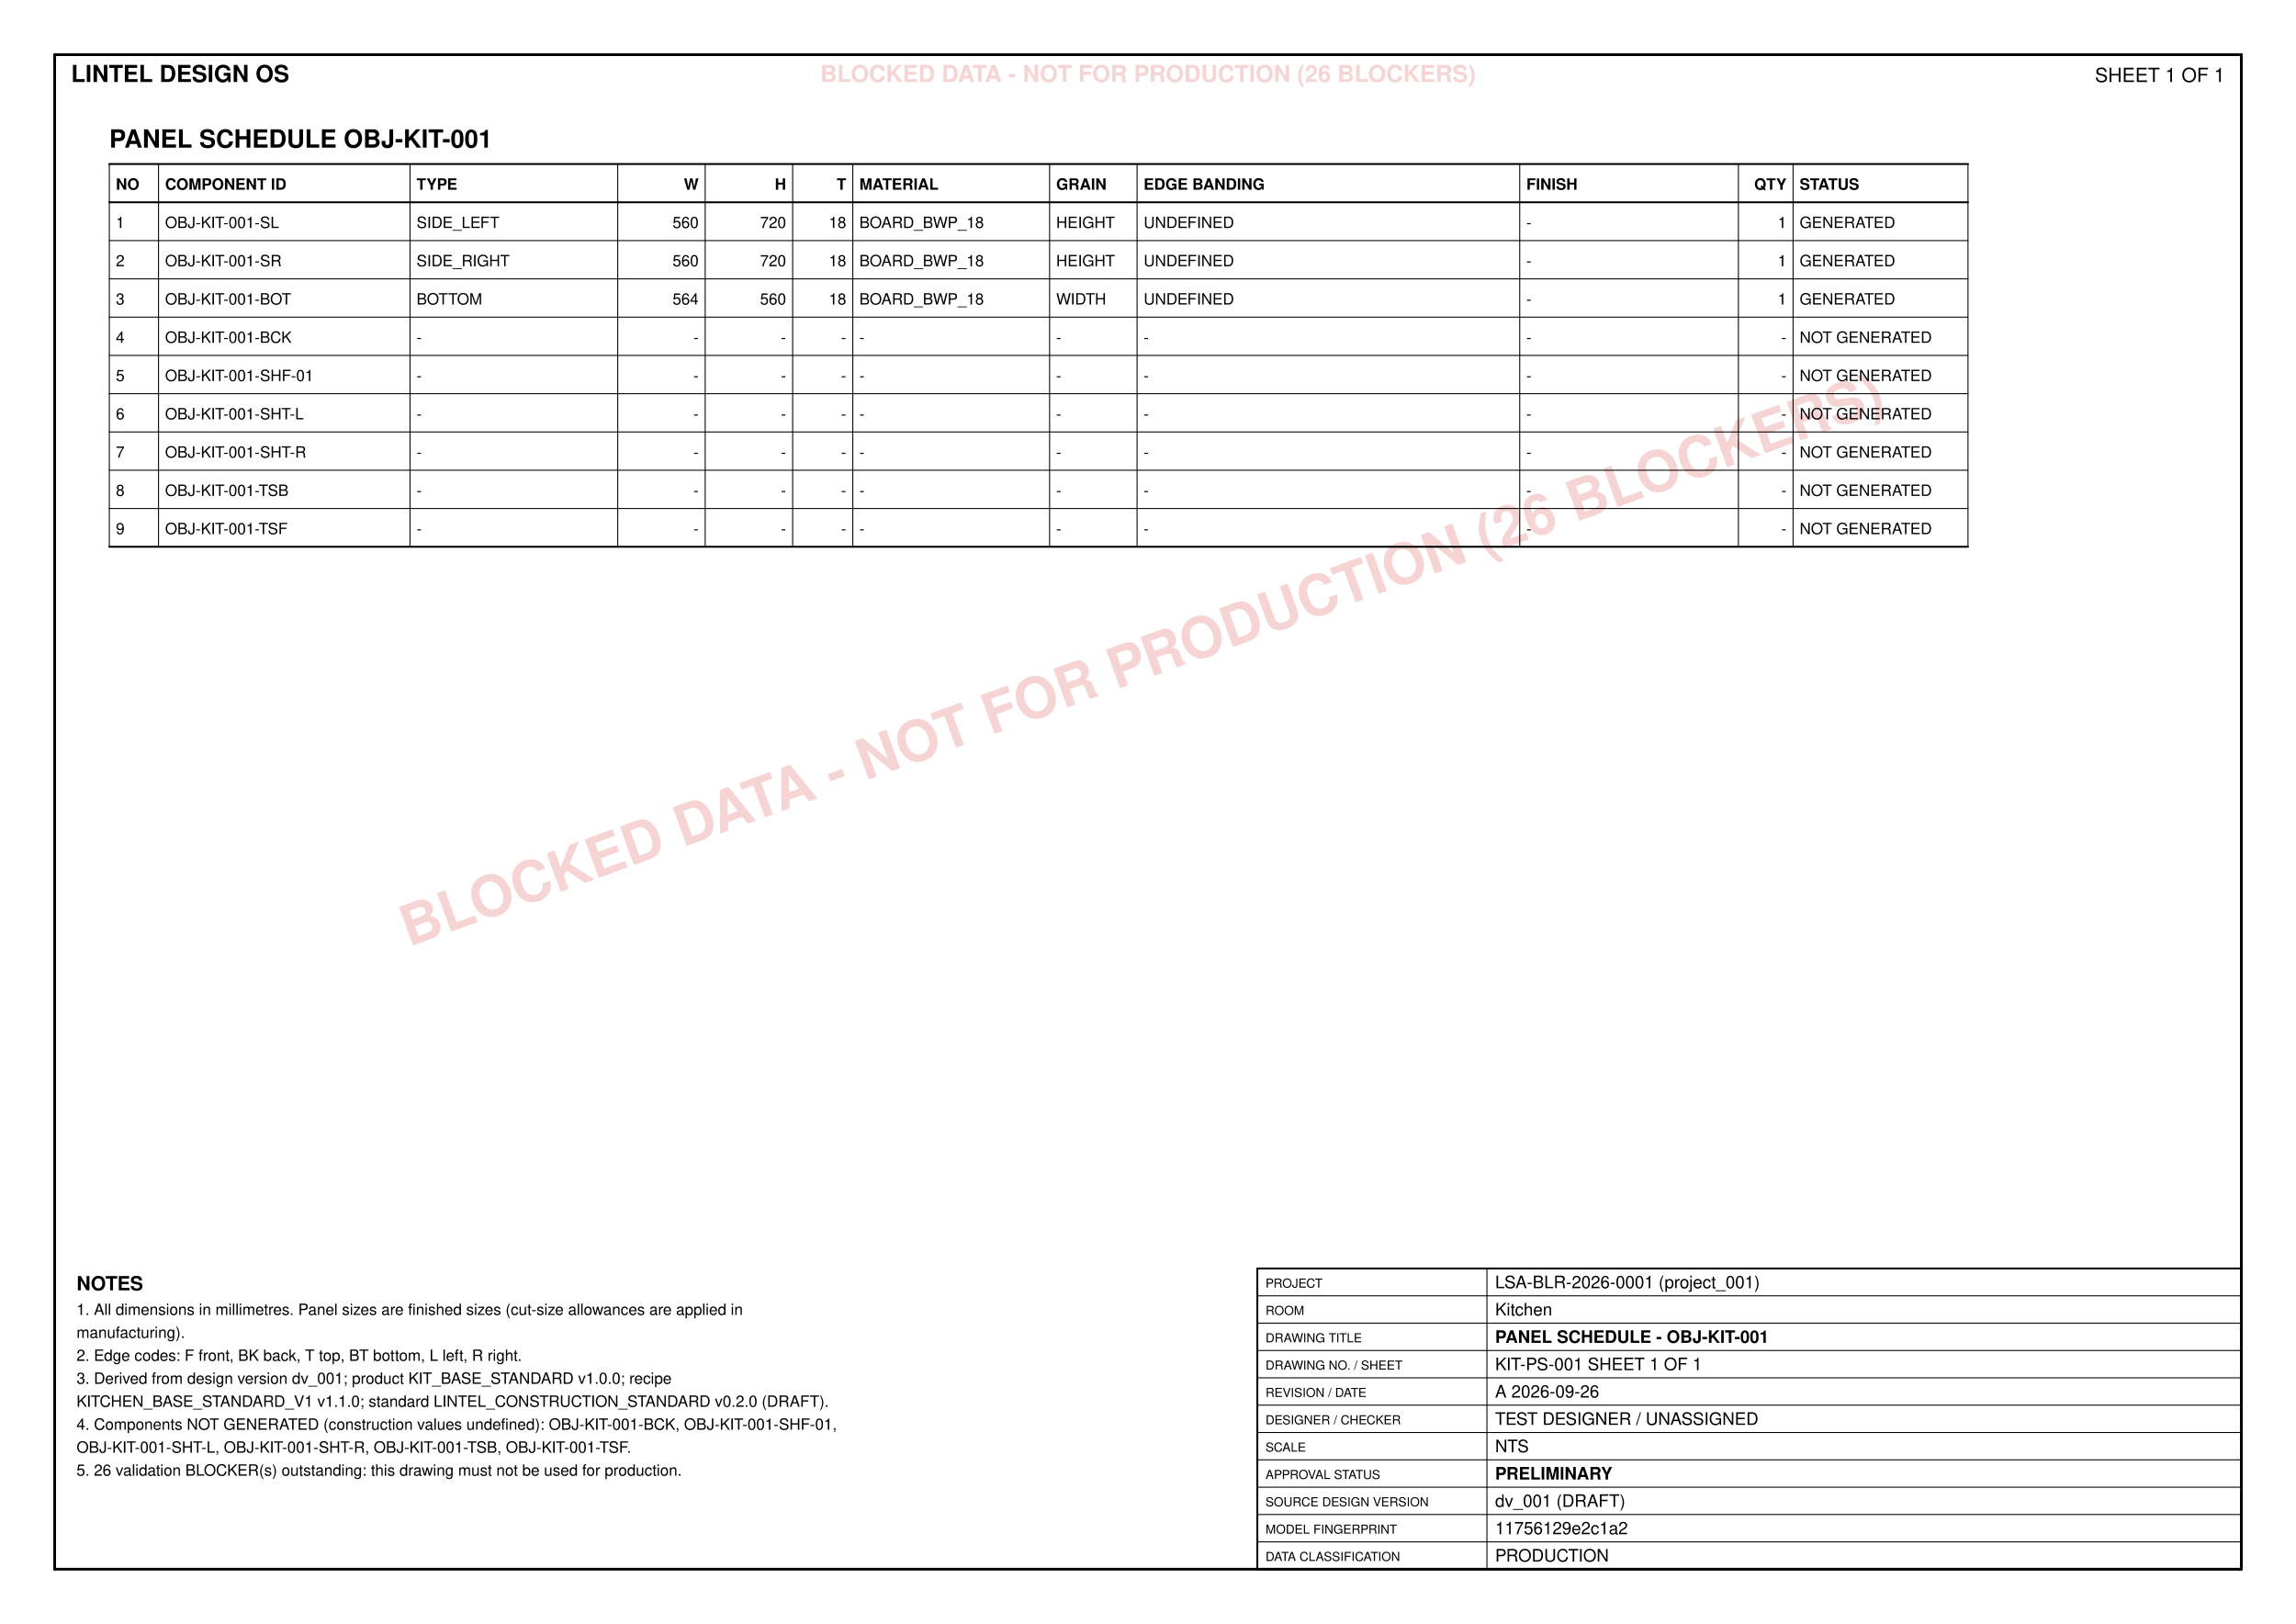
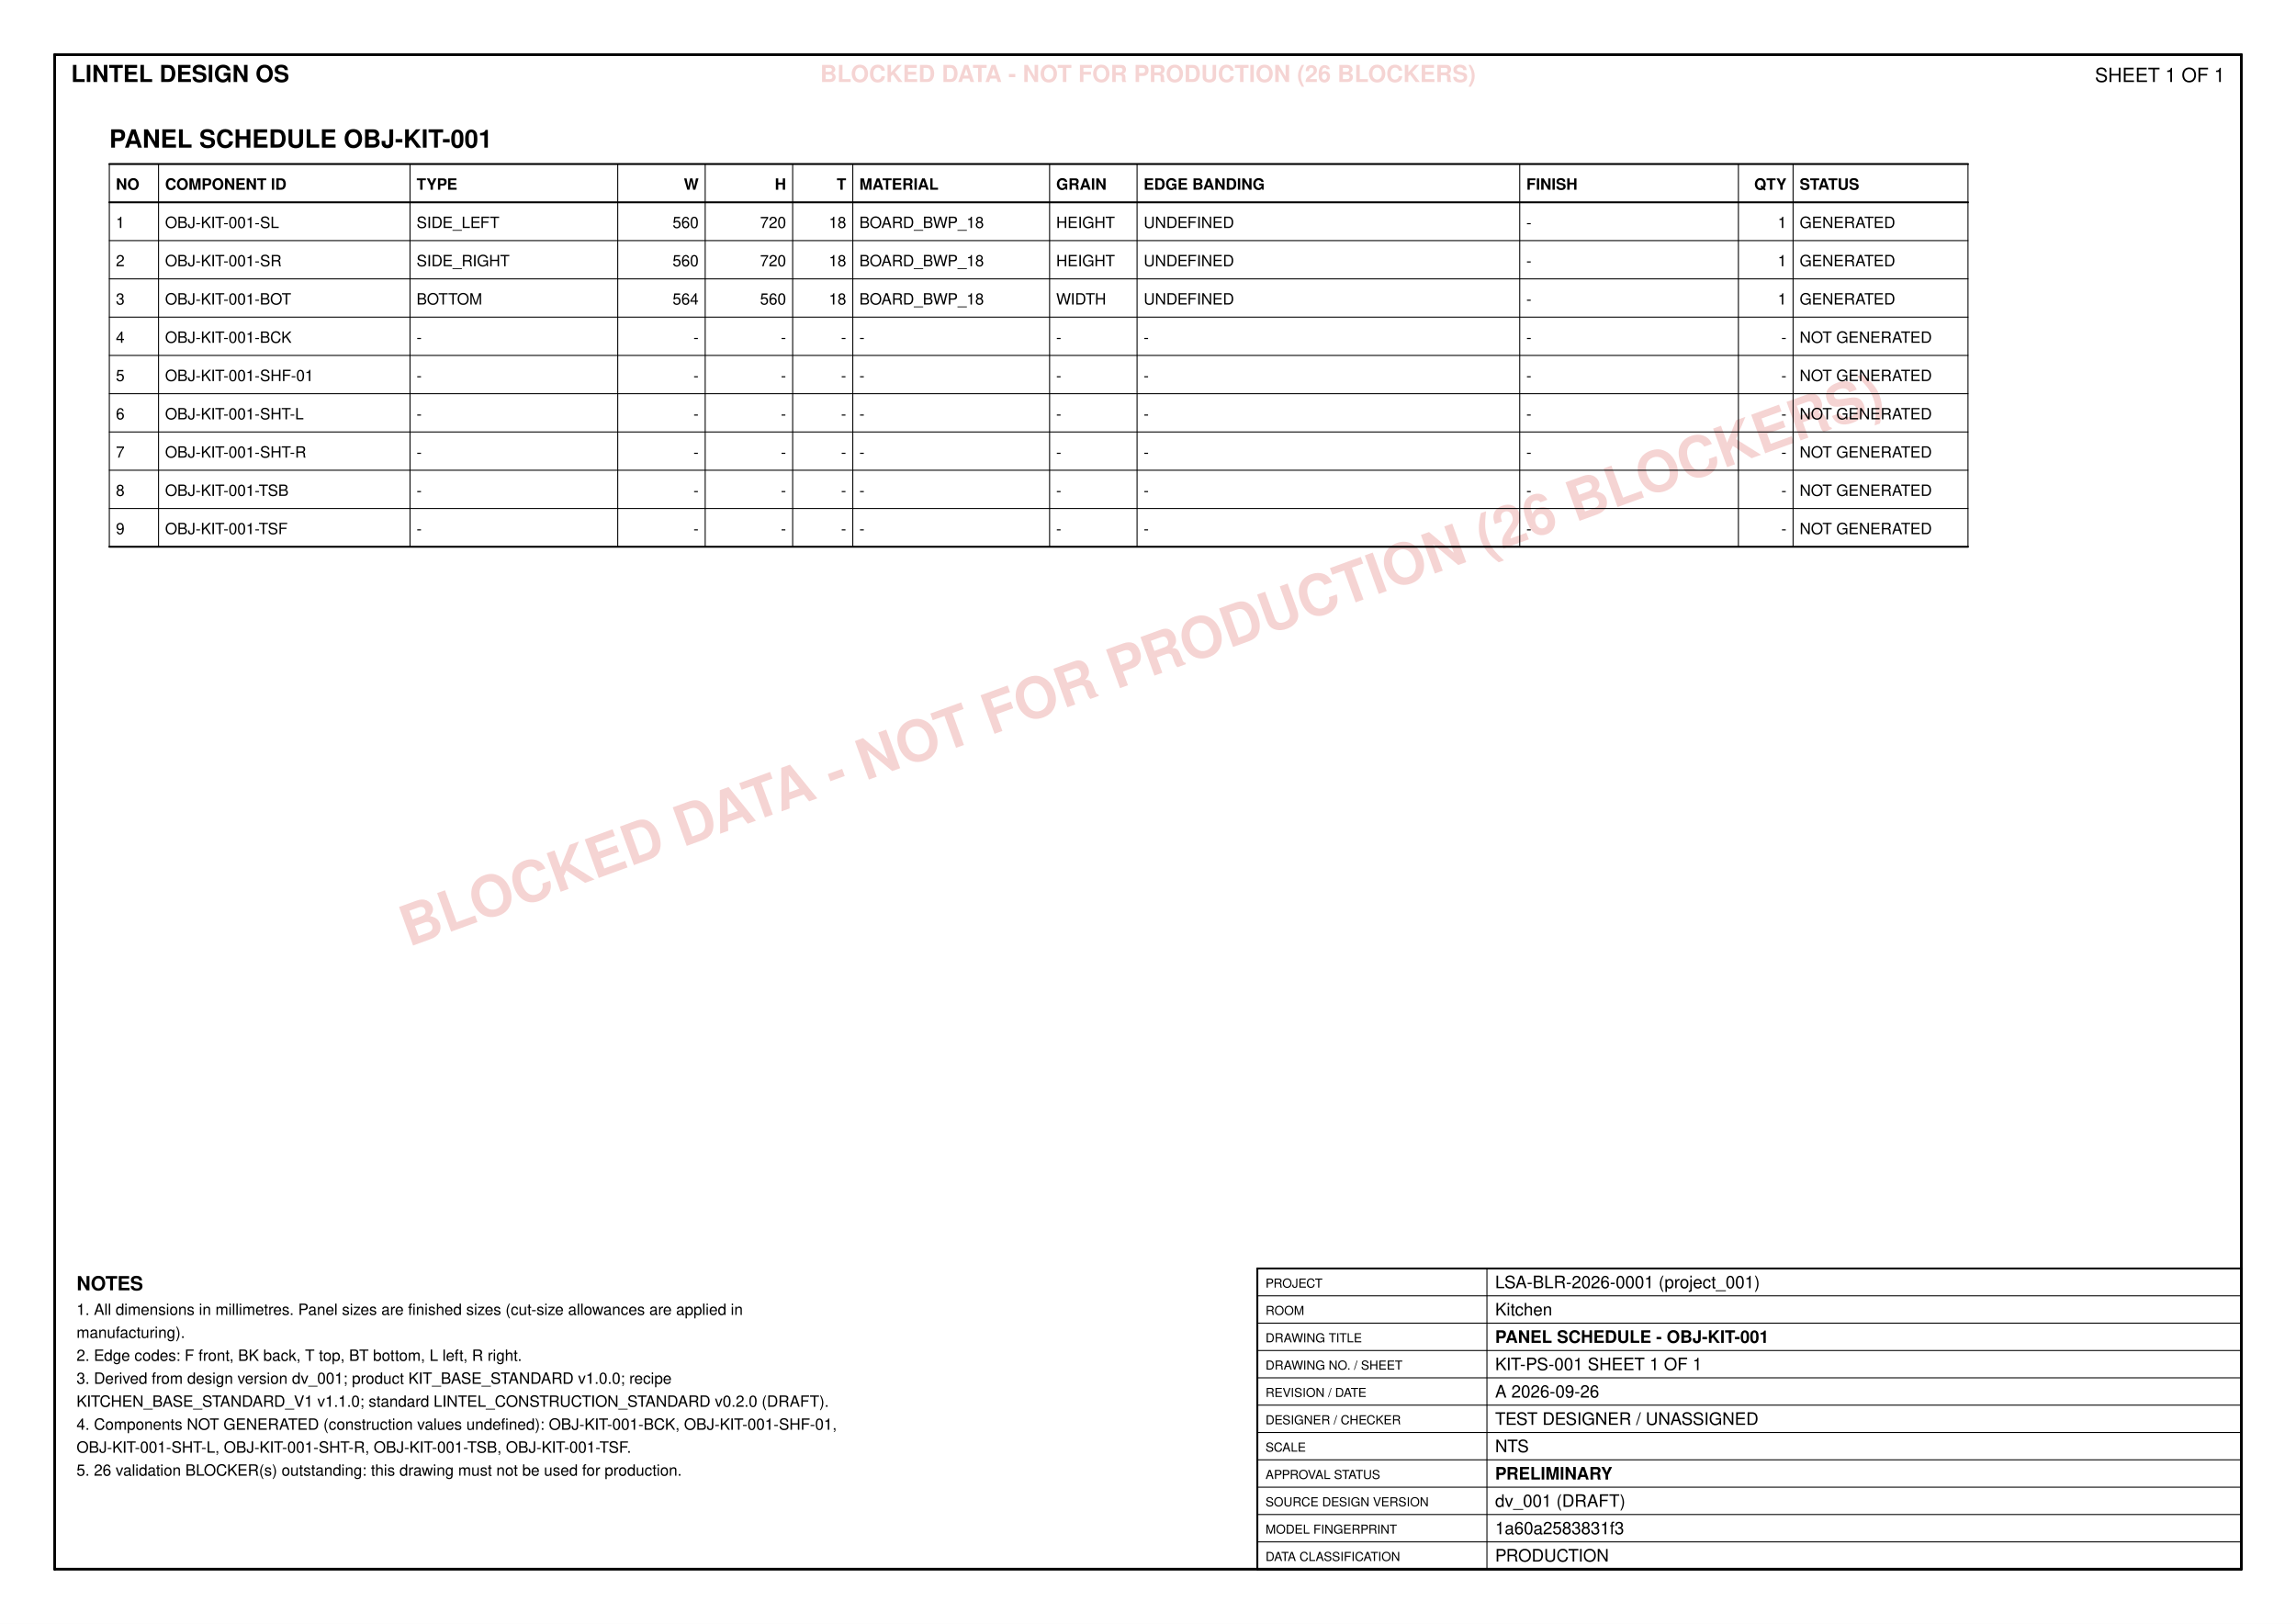
- <svg xmlns="http://www.w3.org/2000/svg" width="420mm" height="297mm" viewBox="0 0 420 297" data-drawing-id="DRW:dv_001:obj_001:PANEL_SCHEDULE:KIT-PS-001:RA" data-drawing-type="PANEL_SCHEDULE" data-status="PRELIMINARY" data-design-version="dv_001" data-model-fingerprint="11756129e2c1a2" data-classification="PRODUCTION" data-content-hash="0f58347dce926d" data-sheet="1/1">
+ <svg xmlns="http://www.w3.org/2000/svg" width="420mm" height="297mm" viewBox="0 0 420 297" data-drawing-id="DRW:dv_001:obj_001:PANEL_SCHEDULE:KIT-PS-001:RA" data-drawing-type="PANEL_SCHEDULE" data-status="PRELIMINARY" data-design-version="dv_001" data-model-fingerprint="1a60a2583831f3" data-classification="PRODUCTION" data-content-hash="18278756c80da3" data-sheet="1/1">
  <rect x="0" y="0" width="420" height="297" fill="#ffffff" />
  <g id="WATERMARK" fill="#d9534f" stroke="#d9534f" opacity="0.25" font-family="Helvetica, Arial, sans-serif" stroke-linecap="round">
    <text stroke="none" x="210" y="124" font-size="10.286" text-anchor="middle" font-weight="bold" transform="rotate(-20 210 124)">BLOCKED DATA - NOT FOR PRODUCTION (26 BLOCKERS)</text>
    <text stroke="none" x="210" y="15" font-size="4.286" text-anchor="middle" font-weight="bold">BLOCKED DATA - NOT FOR PRODUCTION (26 BLOCKERS)</text>
  </g>
  <g id="BORDER" fill="#000000" stroke="#000000" font-family="Helvetica, Arial, sans-serif" stroke-linecap="round">
    <line fill="none" x1="10" y1="10" x2="410" y2="10" stroke-width="0.5" />
    <line fill="none" x1="410" y1="10" x2="410" y2="287" stroke-width="0.5" />
    <line fill="none" x1="410" y1="287" x2="10" y2="287" stroke-width="0.5" />
    <line fill="none" x1="10" y1="287" x2="10" y2="10" stroke-width="0.5" />
    <text stroke="none" x="13" y="15" font-size="4.286" text-anchor="start" font-weight="bold">LINTEL DESIGN OS</text>
    <text stroke="none" x="407" y="15" font-size="3.571" text-anchor="end">SHEET 1 OF 1</text>
  </g>
  <g id="ANNOTATION" fill="#000000" stroke="#000000" font-family="Helvetica, Arial, sans-serif" stroke-linecap="round">
    <text stroke="none" x="14" y="236" font-size="3.571" text-anchor="start" font-weight="bold">NOTES</text>
    <text stroke="none" x="14" y="240.5" font-size="2.857" text-anchor="start">1. All dimensions in millimetres. Panel sizes are finished sizes (cut-size allowances are applied in</text>
    <text stroke="none" x="14" y="244.7" font-size="2.857" text-anchor="start">   manufacturing).</text>
    <text stroke="none" x="14" y="248.9" font-size="2.857" text-anchor="start">2. Edge codes: F front, BK back, T top, BT bottom, L left, R right.</text>
    <text stroke="none" x="14" y="253.1" font-size="2.857" text-anchor="start">3. Derived from design version dv_001; product KIT_BASE_STANDARD v1.0.0; recipe</text>
    <text stroke="none" x="14" y="257.3" font-size="2.857" text-anchor="start">   KITCHEN_BASE_STANDARD_V1 v1.1.0; standard LINTEL_CONSTRUCTION_STANDARD v0.2.0 (DRAFT).</text>
    <text stroke="none" x="14" y="261.5" font-size="2.857" text-anchor="start">4. Components NOT GENERATED (construction values undefined): OBJ-KIT-001-BCK, OBJ-KIT-001-SHF-01,</text>
    <text stroke="none" x="14" y="265.7" font-size="2.857" text-anchor="start">   OBJ-KIT-001-SHT-L, OBJ-KIT-001-SHT-R, OBJ-KIT-001-TSB, OBJ-KIT-001-TSF.</text>
    <text stroke="none" x="14" y="269.9" font-size="2.857" text-anchor="start">5. 26 validation BLOCKER(s) outstanding: this drawing must not be used for production.</text>
  </g>
  <g id="TABLE" fill="#000000" stroke="#000000" font-family="Helvetica, Arial, sans-serif" stroke-linecap="round">
    <text stroke="none" x="20" y="27" font-size="4.571" text-anchor="start" font-weight="bold">PANEL SCHEDULE  OBJ-KIT-001</text>
    <line fill="none" x1="20" y1="30" x2="360" y2="30" stroke-width="0.35" />
    <line fill="none" x1="20" y1="37" x2="360" y2="37" stroke-width="0.35" />
    <line fill="none" x1="20" y1="44" x2="360" y2="44" stroke-width="0.18" />
    <line fill="none" x1="20" y1="51" x2="360" y2="51" stroke-width="0.18" />
    <line fill="none" x1="20" y1="58" x2="360" y2="58" stroke-width="0.18" />
    <line fill="none" x1="20" y1="65" x2="360" y2="65" stroke-width="0.18" />
    <line fill="none" x1="20" y1="72" x2="360" y2="72" stroke-width="0.18" />
    <line fill="none" x1="20" y1="79" x2="360" y2="79" stroke-width="0.18" />
    <line fill="none" x1="20" y1="86" x2="360" y2="86" stroke-width="0.18" />
    <line fill="none" x1="20" y1="93" x2="360" y2="93" stroke-width="0.18" />
    <line fill="none" x1="20" y1="100" x2="360" y2="100" stroke-width="0.35" />
    <line fill="none" x1="20" y1="30" x2="20" y2="100" stroke-width="0.18" />
    <line fill="none" x1="29" y1="30" x2="29" y2="100" stroke-width="0.18" />
    <line fill="none" x1="75" y1="30" x2="75" y2="100" stroke-width="0.18" />
    <line fill="none" x1="113" y1="30" x2="113" y2="100" stroke-width="0.18" />
    <line fill="none" x1="129" y1="30" x2="129" y2="100" stroke-width="0.18" />
    <line fill="none" x1="145" y1="30" x2="145" y2="100" stroke-width="0.18" />
    <line fill="none" x1="156" y1="30" x2="156" y2="100" stroke-width="0.18" />
    <line fill="none" x1="192" y1="30" x2="192" y2="100" stroke-width="0.18" />
    <line fill="none" x1="208" y1="30" x2="208" y2="100" stroke-width="0.18" />
    <line fill="none" x1="278" y1="30" x2="278" y2="100" stroke-width="0.18" />
    <line fill="none" x1="318" y1="30" x2="318" y2="100" stroke-width="0.18" />
    <line fill="none" x1="328" y1="30" x2="328" y2="100" stroke-width="0.18" />
    <line fill="none" x1="360" y1="30" x2="360" y2="100" stroke-width="0.18" />
    <text stroke="none" x="21.2" y="34.7" font-size="2.857" text-anchor="start" font-weight="bold">NO</text>
    <text stroke="none" x="30.2" y="34.7" font-size="2.857" text-anchor="start" font-weight="bold">COMPONENT ID</text>
    <text stroke="none" x="76.2" y="34.7" font-size="2.857" text-anchor="start" font-weight="bold">TYPE</text>
    <text stroke="none" x="127.8" y="34.7" font-size="2.857" text-anchor="end" font-weight="bold">W</text>
    <text stroke="none" x="143.8" y="34.7" font-size="2.857" text-anchor="end" font-weight="bold">H</text>
    <text stroke="none" x="154.8" y="34.7" font-size="2.857" text-anchor="end" font-weight="bold">T</text>
    <text stroke="none" x="157.2" y="34.7" font-size="2.857" text-anchor="start" font-weight="bold">MATERIAL</text>
    <text stroke="none" x="193.2" y="34.7" font-size="2.857" text-anchor="start" font-weight="bold">GRAIN</text>
    <text stroke="none" x="209.2" y="34.7" font-size="2.857" text-anchor="start" font-weight="bold">EDGE BANDING</text>
    <text stroke="none" x="279.2" y="34.7" font-size="2.857" text-anchor="start" font-weight="bold">FINISH</text>
    <text stroke="none" x="326.8" y="34.7" font-size="2.857" text-anchor="end" font-weight="bold">QTY</text>
    <text stroke="none" x="329.2" y="34.7" font-size="2.857" text-anchor="start" font-weight="bold">STATUS</text>
    <text stroke="none" x="21.2" y="41.7" font-size="2.857" text-anchor="start">1</text>
    <text stroke="none" x="30.2" y="41.7" font-size="2.857" text-anchor="start">OBJ-KIT-001-SL</text>
    <text stroke="none" x="76.2" y="41.7" font-size="2.857" text-anchor="start">SIDE_LEFT</text>
    <text stroke="none" x="127.8" y="41.7" font-size="2.857" text-anchor="end">560</text>
    <text stroke="none" x="143.8" y="41.7" font-size="2.857" text-anchor="end">720</text>
    <text stroke="none" x="154.8" y="41.7" font-size="2.857" text-anchor="end">18</text>
    <text stroke="none" x="157.2" y="41.7" font-size="2.857" text-anchor="start">BOARD_BWP_18</text>
    <text stroke="none" x="193.2" y="41.7" font-size="2.857" text-anchor="start">HEIGHT</text>
    <text stroke="none" x="209.2" y="41.7" font-size="2.857" text-anchor="start">UNDEFINED</text>
    <text stroke="none" x="279.2" y="41.7" font-size="2.857" text-anchor="start">-</text>
    <text stroke="none" x="326.8" y="41.7" font-size="2.857" text-anchor="end">1</text>
    <text stroke="none" x="329.2" y="41.7" font-size="2.857" text-anchor="start">GENERATED</text>
    <text stroke="none" x="21.2" y="48.7" font-size="2.857" text-anchor="start">2</text>
    <text stroke="none" x="30.2" y="48.7" font-size="2.857" text-anchor="start">OBJ-KIT-001-SR</text>
    <text stroke="none" x="76.2" y="48.7" font-size="2.857" text-anchor="start">SIDE_RIGHT</text>
    <text stroke="none" x="127.8" y="48.7" font-size="2.857" text-anchor="end">560</text>
    <text stroke="none" x="143.8" y="48.7" font-size="2.857" text-anchor="end">720</text>
    <text stroke="none" x="154.8" y="48.7" font-size="2.857" text-anchor="end">18</text>
    <text stroke="none" x="157.2" y="48.7" font-size="2.857" text-anchor="start">BOARD_BWP_18</text>
    <text stroke="none" x="193.2" y="48.7" font-size="2.857" text-anchor="start">HEIGHT</text>
    <text stroke="none" x="209.2" y="48.7" font-size="2.857" text-anchor="start">UNDEFINED</text>
    <text stroke="none" x="279.2" y="48.7" font-size="2.857" text-anchor="start">-</text>
    <text stroke="none" x="326.8" y="48.7" font-size="2.857" text-anchor="end">1</text>
    <text stroke="none" x="329.2" y="48.7" font-size="2.857" text-anchor="start">GENERATED</text>
    <text stroke="none" x="21.2" y="55.7" font-size="2.857" text-anchor="start">3</text>
    <text stroke="none" x="30.2" y="55.7" font-size="2.857" text-anchor="start">OBJ-KIT-001-BOT</text>
    <text stroke="none" x="76.2" y="55.7" font-size="2.857" text-anchor="start">BOTTOM</text>
    <text stroke="none" x="127.8" y="55.7" font-size="2.857" text-anchor="end">564</text>
    <text stroke="none" x="143.8" y="55.7" font-size="2.857" text-anchor="end">560</text>
    <text stroke="none" x="154.8" y="55.7" font-size="2.857" text-anchor="end">18</text>
    <text stroke="none" x="157.2" y="55.7" font-size="2.857" text-anchor="start">BOARD_BWP_18</text>
    <text stroke="none" x="193.2" y="55.7" font-size="2.857" text-anchor="start">WIDTH</text>
    <text stroke="none" x="209.2" y="55.7" font-size="2.857" text-anchor="start">UNDEFINED</text>
    <text stroke="none" x="279.2" y="55.7" font-size="2.857" text-anchor="start">-</text>
    <text stroke="none" x="326.8" y="55.7" font-size="2.857" text-anchor="end">1</text>
    <text stroke="none" x="329.2" y="55.7" font-size="2.857" text-anchor="start">GENERATED</text>
    <text stroke="none" x="21.2" y="62.7" font-size="2.857" text-anchor="start">4</text>
    <text stroke="none" x="30.2" y="62.7" font-size="2.857" text-anchor="start">OBJ-KIT-001-BCK</text>
    <text stroke="none" x="76.2" y="62.7" font-size="2.857" text-anchor="start">-</text>
    <text stroke="none" x="127.8" y="62.7" font-size="2.857" text-anchor="end">-</text>
    <text stroke="none" x="143.8" y="62.7" font-size="2.857" text-anchor="end">-</text>
    <text stroke="none" x="154.8" y="62.7" font-size="2.857" text-anchor="end">-</text>
    <text stroke="none" x="157.2" y="62.7" font-size="2.857" text-anchor="start">-</text>
    <text stroke="none" x="193.2" y="62.7" font-size="2.857" text-anchor="start">-</text>
    <text stroke="none" x="209.2" y="62.7" font-size="2.857" text-anchor="start">-</text>
    <text stroke="none" x="279.2" y="62.7" font-size="2.857" text-anchor="start">-</text>
    <text stroke="none" x="326.8" y="62.7" font-size="2.857" text-anchor="end">-</text>
    <text stroke="none" x="329.2" y="62.7" font-size="2.857" text-anchor="start">NOT GENERATED</text>
    <text stroke="none" x="21.2" y="69.7" font-size="2.857" text-anchor="start">5</text>
    <text stroke="none" x="30.2" y="69.7" font-size="2.857" text-anchor="start">OBJ-KIT-001-SHF-01</text>
    <text stroke="none" x="76.2" y="69.7" font-size="2.857" text-anchor="start">-</text>
    <text stroke="none" x="127.8" y="69.7" font-size="2.857" text-anchor="end">-</text>
    <text stroke="none" x="143.8" y="69.7" font-size="2.857" text-anchor="end">-</text>
    <text stroke="none" x="154.8" y="69.7" font-size="2.857" text-anchor="end">-</text>
    <text stroke="none" x="157.2" y="69.7" font-size="2.857" text-anchor="start">-</text>
    <text stroke="none" x="193.2" y="69.7" font-size="2.857" text-anchor="start">-</text>
    <text stroke="none" x="209.2" y="69.7" font-size="2.857" text-anchor="start">-</text>
    <text stroke="none" x="279.2" y="69.7" font-size="2.857" text-anchor="start">-</text>
    <text stroke="none" x="326.8" y="69.7" font-size="2.857" text-anchor="end">-</text>
    <text stroke="none" x="329.2" y="69.7" font-size="2.857" text-anchor="start">NOT GENERATED</text>
    <text stroke="none" x="21.2" y="76.7" font-size="2.857" text-anchor="start">6</text>
    <text stroke="none" x="30.2" y="76.7" font-size="2.857" text-anchor="start">OBJ-KIT-001-SHT-L</text>
    <text stroke="none" x="76.2" y="76.7" font-size="2.857" text-anchor="start">-</text>
    <text stroke="none" x="127.8" y="76.7" font-size="2.857" text-anchor="end">-</text>
    <text stroke="none" x="143.8" y="76.7" font-size="2.857" text-anchor="end">-</text>
    <text stroke="none" x="154.8" y="76.7" font-size="2.857" text-anchor="end">-</text>
    <text stroke="none" x="157.2" y="76.7" font-size="2.857" text-anchor="start">-</text>
    <text stroke="none" x="193.2" y="76.7" font-size="2.857" text-anchor="start">-</text>
    <text stroke="none" x="209.2" y="76.7" font-size="2.857" text-anchor="start">-</text>
    <text stroke="none" x="279.2" y="76.7" font-size="2.857" text-anchor="start">-</text>
    <text stroke="none" x="326.8" y="76.7" font-size="2.857" text-anchor="end">-</text>
    <text stroke="none" x="329.2" y="76.7" font-size="2.857" text-anchor="start">NOT GENERATED</text>
    <text stroke="none" x="21.2" y="83.7" font-size="2.857" text-anchor="start">7</text>
    <text stroke="none" x="30.2" y="83.7" font-size="2.857" text-anchor="start">OBJ-KIT-001-SHT-R</text>
    <text stroke="none" x="76.2" y="83.7" font-size="2.857" text-anchor="start">-</text>
    <text stroke="none" x="127.8" y="83.7" font-size="2.857" text-anchor="end">-</text>
    <text stroke="none" x="143.8" y="83.7" font-size="2.857" text-anchor="end">-</text>
    <text stroke="none" x="154.8" y="83.7" font-size="2.857" text-anchor="end">-</text>
    <text stroke="none" x="157.2" y="83.7" font-size="2.857" text-anchor="start">-</text>
    <text stroke="none" x="193.2" y="83.7" font-size="2.857" text-anchor="start">-</text>
    <text stroke="none" x="209.2" y="83.7" font-size="2.857" text-anchor="start">-</text>
    <text stroke="none" x="279.2" y="83.7" font-size="2.857" text-anchor="start">-</text>
    <text stroke="none" x="326.8" y="83.7" font-size="2.857" text-anchor="end">-</text>
    <text stroke="none" x="329.2" y="83.7" font-size="2.857" text-anchor="start">NOT GENERATED</text>
    <text stroke="none" x="21.2" y="90.7" font-size="2.857" text-anchor="start">8</text>
    <text stroke="none" x="30.2" y="90.7" font-size="2.857" text-anchor="start">OBJ-KIT-001-TSB</text>
    <text stroke="none" x="76.2" y="90.7" font-size="2.857" text-anchor="start">-</text>
    <text stroke="none" x="127.8" y="90.7" font-size="2.857" text-anchor="end">-</text>
    <text stroke="none" x="143.8" y="90.7" font-size="2.857" text-anchor="end">-</text>
    <text stroke="none" x="154.8" y="90.7" font-size="2.857" text-anchor="end">-</text>
    <text stroke="none" x="157.2" y="90.7" font-size="2.857" text-anchor="start">-</text>
    <text stroke="none" x="193.2" y="90.7" font-size="2.857" text-anchor="start">-</text>
    <text stroke="none" x="209.2" y="90.7" font-size="2.857" text-anchor="start">-</text>
    <text stroke="none" x="279.2" y="90.7" font-size="2.857" text-anchor="start">-</text>
    <text stroke="none" x="326.8" y="90.7" font-size="2.857" text-anchor="end">-</text>
    <text stroke="none" x="329.2" y="90.7" font-size="2.857" text-anchor="start">NOT GENERATED</text>
    <text stroke="none" x="21.2" y="97.7" font-size="2.857" text-anchor="start">9</text>
    <text stroke="none" x="30.2" y="97.7" font-size="2.857" text-anchor="start">OBJ-KIT-001-TSF</text>
    <text stroke="none" x="76.2" y="97.7" font-size="2.857" text-anchor="start">-</text>
    <text stroke="none" x="127.8" y="97.7" font-size="2.857" text-anchor="end">-</text>
    <text stroke="none" x="143.8" y="97.7" font-size="2.857" text-anchor="end">-</text>
    <text stroke="none" x="154.8" y="97.7" font-size="2.857" text-anchor="end">-</text>
    <text stroke="none" x="157.2" y="97.7" font-size="2.857" text-anchor="start">-</text>
    <text stroke="none" x="193.2" y="97.7" font-size="2.857" text-anchor="start">-</text>
    <text stroke="none" x="209.2" y="97.7" font-size="2.857" text-anchor="start">-</text>
    <text stroke="none" x="279.2" y="97.7" font-size="2.857" text-anchor="start">-</text>
    <text stroke="none" x="326.8" y="97.7" font-size="2.857" text-anchor="end">-</text>
    <text stroke="none" x="329.2" y="97.7" font-size="2.857" text-anchor="start">NOT GENERATED</text>
  </g>
  <g id="TITLE_BLOCK" fill="#000000" stroke="#000000" font-family="Helvetica, Arial, sans-serif" stroke-linecap="round">
    <line fill="none" x1="230" y1="232" x2="410" y2="232" stroke-width="0.35" />
    <line fill="none" x1="410" y1="232" x2="410" y2="287" stroke-width="0.35" />
    <line fill="none" x1="410" y1="287" x2="230" y2="287" stroke-width="0.35" />
    <line fill="none" x1="230" y1="287" x2="230" y2="232" stroke-width="0.35" />
    <line fill="none" x1="272" y1="232" x2="272" y2="287" stroke-width="0.18" />
    <text stroke="none" x="231.5" y="235.5" font-size="2.286" text-anchor="start">PROJECT</text>
    <text stroke="none" x="273.5" y="235.6" font-size="3.143" text-anchor="start">LSA-BLR-2026-0001 (project_001)</text>
    <line fill="none" x1="230" y1="237" x2="410" y2="237" stroke-width="0.18" />
    <text stroke="none" x="231.5" y="240.5" font-size="2.286" text-anchor="start">ROOM</text>
    <text stroke="none" x="273.5" y="240.6" font-size="3.143" text-anchor="start">Kitchen</text>
    <line fill="none" x1="230" y1="242" x2="410" y2="242" stroke-width="0.18" />
    <text stroke="none" x="231.5" y="245.5" font-size="2.286" text-anchor="start">DRAWING TITLE</text>
    <text stroke="none" x="273.5" y="245.6" font-size="3.143" text-anchor="start" font-weight="bold">PANEL SCHEDULE - OBJ-KIT-001</text>
    <line fill="none" x1="230" y1="247" x2="410" y2="247" stroke-width="0.18" />
    <text stroke="none" x="231.5" y="250.5" font-size="2.286" text-anchor="start">DRAWING NO. / SHEET</text>
    <text stroke="none" x="273.5" y="250.6" font-size="3.143" text-anchor="start">KIT-PS-001   SHEET 1 OF 1</text>
    <line fill="none" x1="230" y1="252" x2="410" y2="252" stroke-width="0.18" />
    <text stroke="none" x="231.5" y="255.5" font-size="2.286" text-anchor="start">REVISION / DATE</text>
    <text stroke="none" x="273.5" y="255.6" font-size="3.143" text-anchor="start">A   2026-09-26</text>
    <line fill="none" x1="230" y1="257" x2="410" y2="257" stroke-width="0.18" />
    <text stroke="none" x="231.5" y="260.5" font-size="2.286" text-anchor="start">DESIGNER / CHECKER</text>
    <text stroke="none" x="273.5" y="260.6" font-size="3.143" text-anchor="start">TEST DESIGNER / UNASSIGNED</text>
    <line fill="none" x1="230" y1="262" x2="410" y2="262" stroke-width="0.18" />
    <text stroke="none" x="231.5" y="265.5" font-size="2.286" text-anchor="start">SCALE</text>
    <text stroke="none" x="273.5" y="265.6" font-size="3.143" text-anchor="start">NTS</text>
    <line fill="none" x1="230" y1="267" x2="410" y2="267" stroke-width="0.18" />
    <text stroke="none" x="231.5" y="270.5" font-size="2.286" text-anchor="start">APPROVAL STATUS</text>
    <text stroke="none" x="273.5" y="270.6" font-size="3.143" text-anchor="start" font-weight="bold">PRELIMINARY</text>
    <line fill="none" x1="230" y1="272" x2="410" y2="272" stroke-width="0.18" />
    <text stroke="none" x="231.5" y="275.5" font-size="2.286" text-anchor="start">SOURCE DESIGN VERSION</text>
    <text stroke="none" x="273.5" y="275.6" font-size="3.143" text-anchor="start">dv_001 (DRAFT)</text>
    <line fill="none" x1="230" y1="277" x2="410" y2="277" stroke-width="0.18" />
    <text stroke="none" x="231.5" y="280.5" font-size="2.286" text-anchor="start">MODEL FINGERPRINT</text>
-     <text stroke="none" x="273.5" y="280.6" font-size="3.143" text-anchor="start">11756129e2c1a2</text>
+     <text stroke="none" x="273.5" y="280.6" font-size="3.143" text-anchor="start">1a60a2583831f3</text>
    <line fill="none" x1="230" y1="282" x2="410" y2="282" stroke-width="0.18" />
    <text stroke="none" x="231.5" y="285.5" font-size="2.286" text-anchor="start">DATA CLASSIFICATION</text>
    <text stroke="none" x="273.5" y="285.6" font-size="3.143" text-anchor="start">PRODUCTION</text>
  </g>
</svg>
